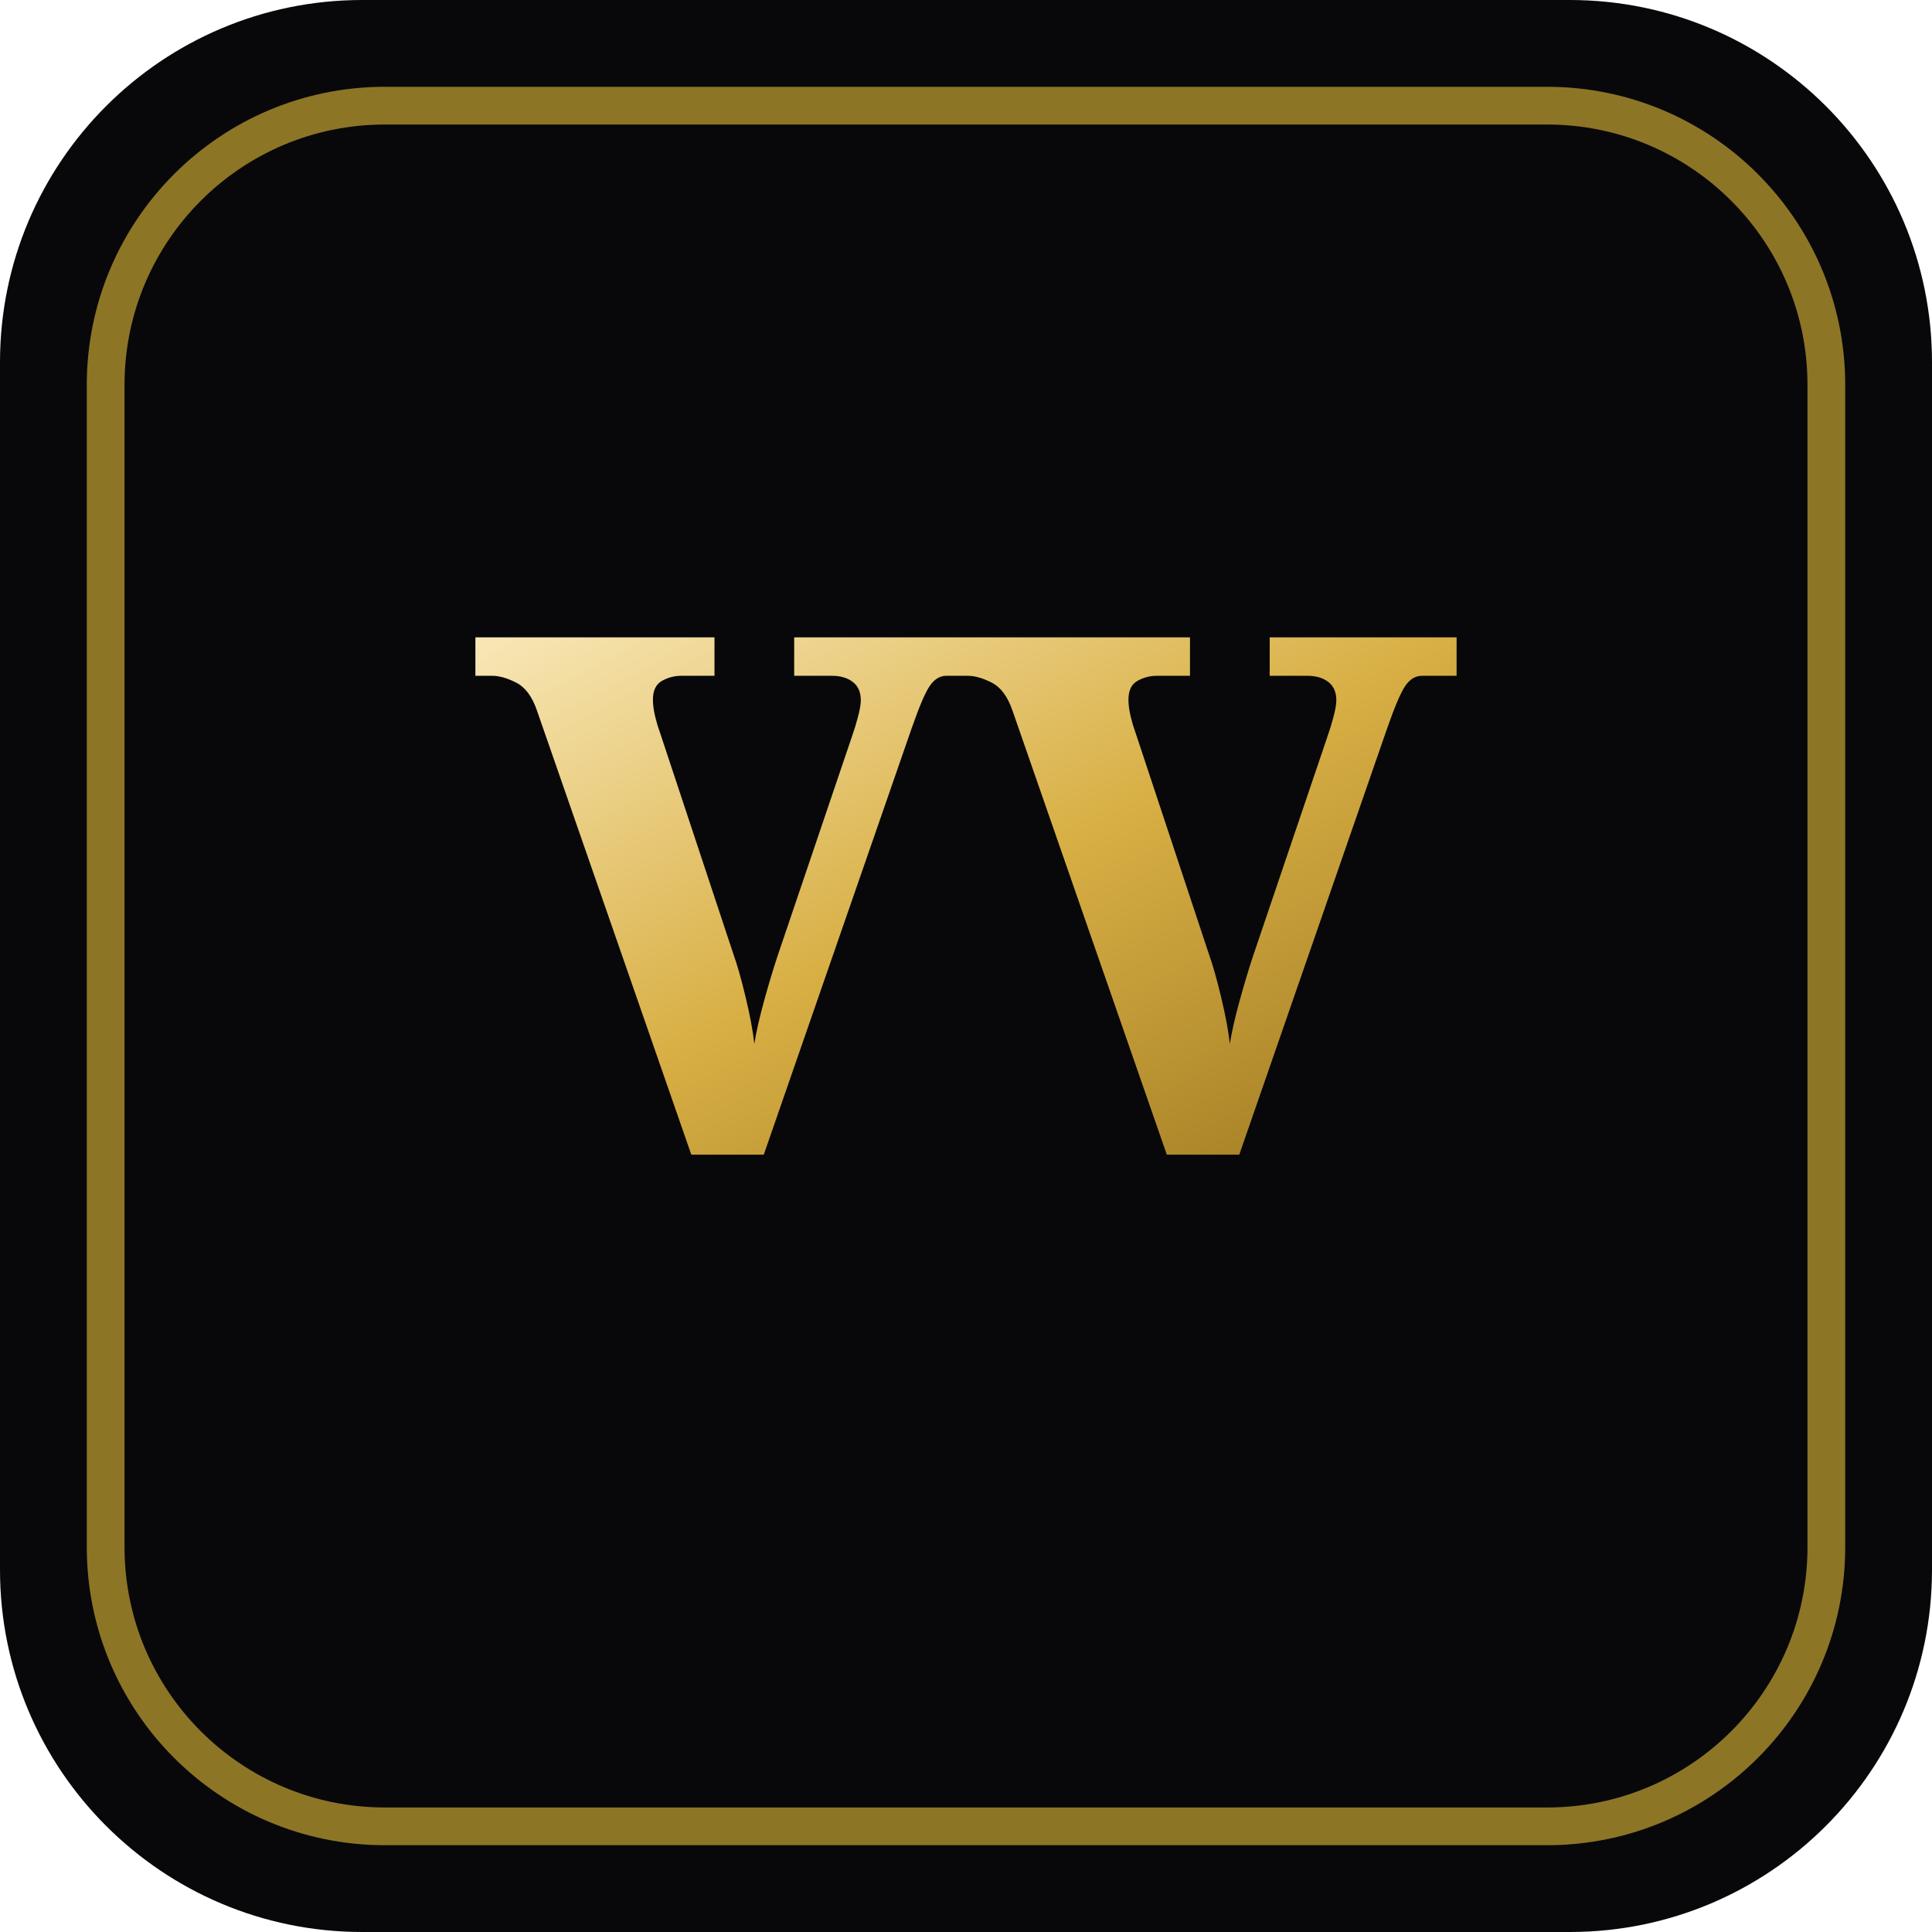
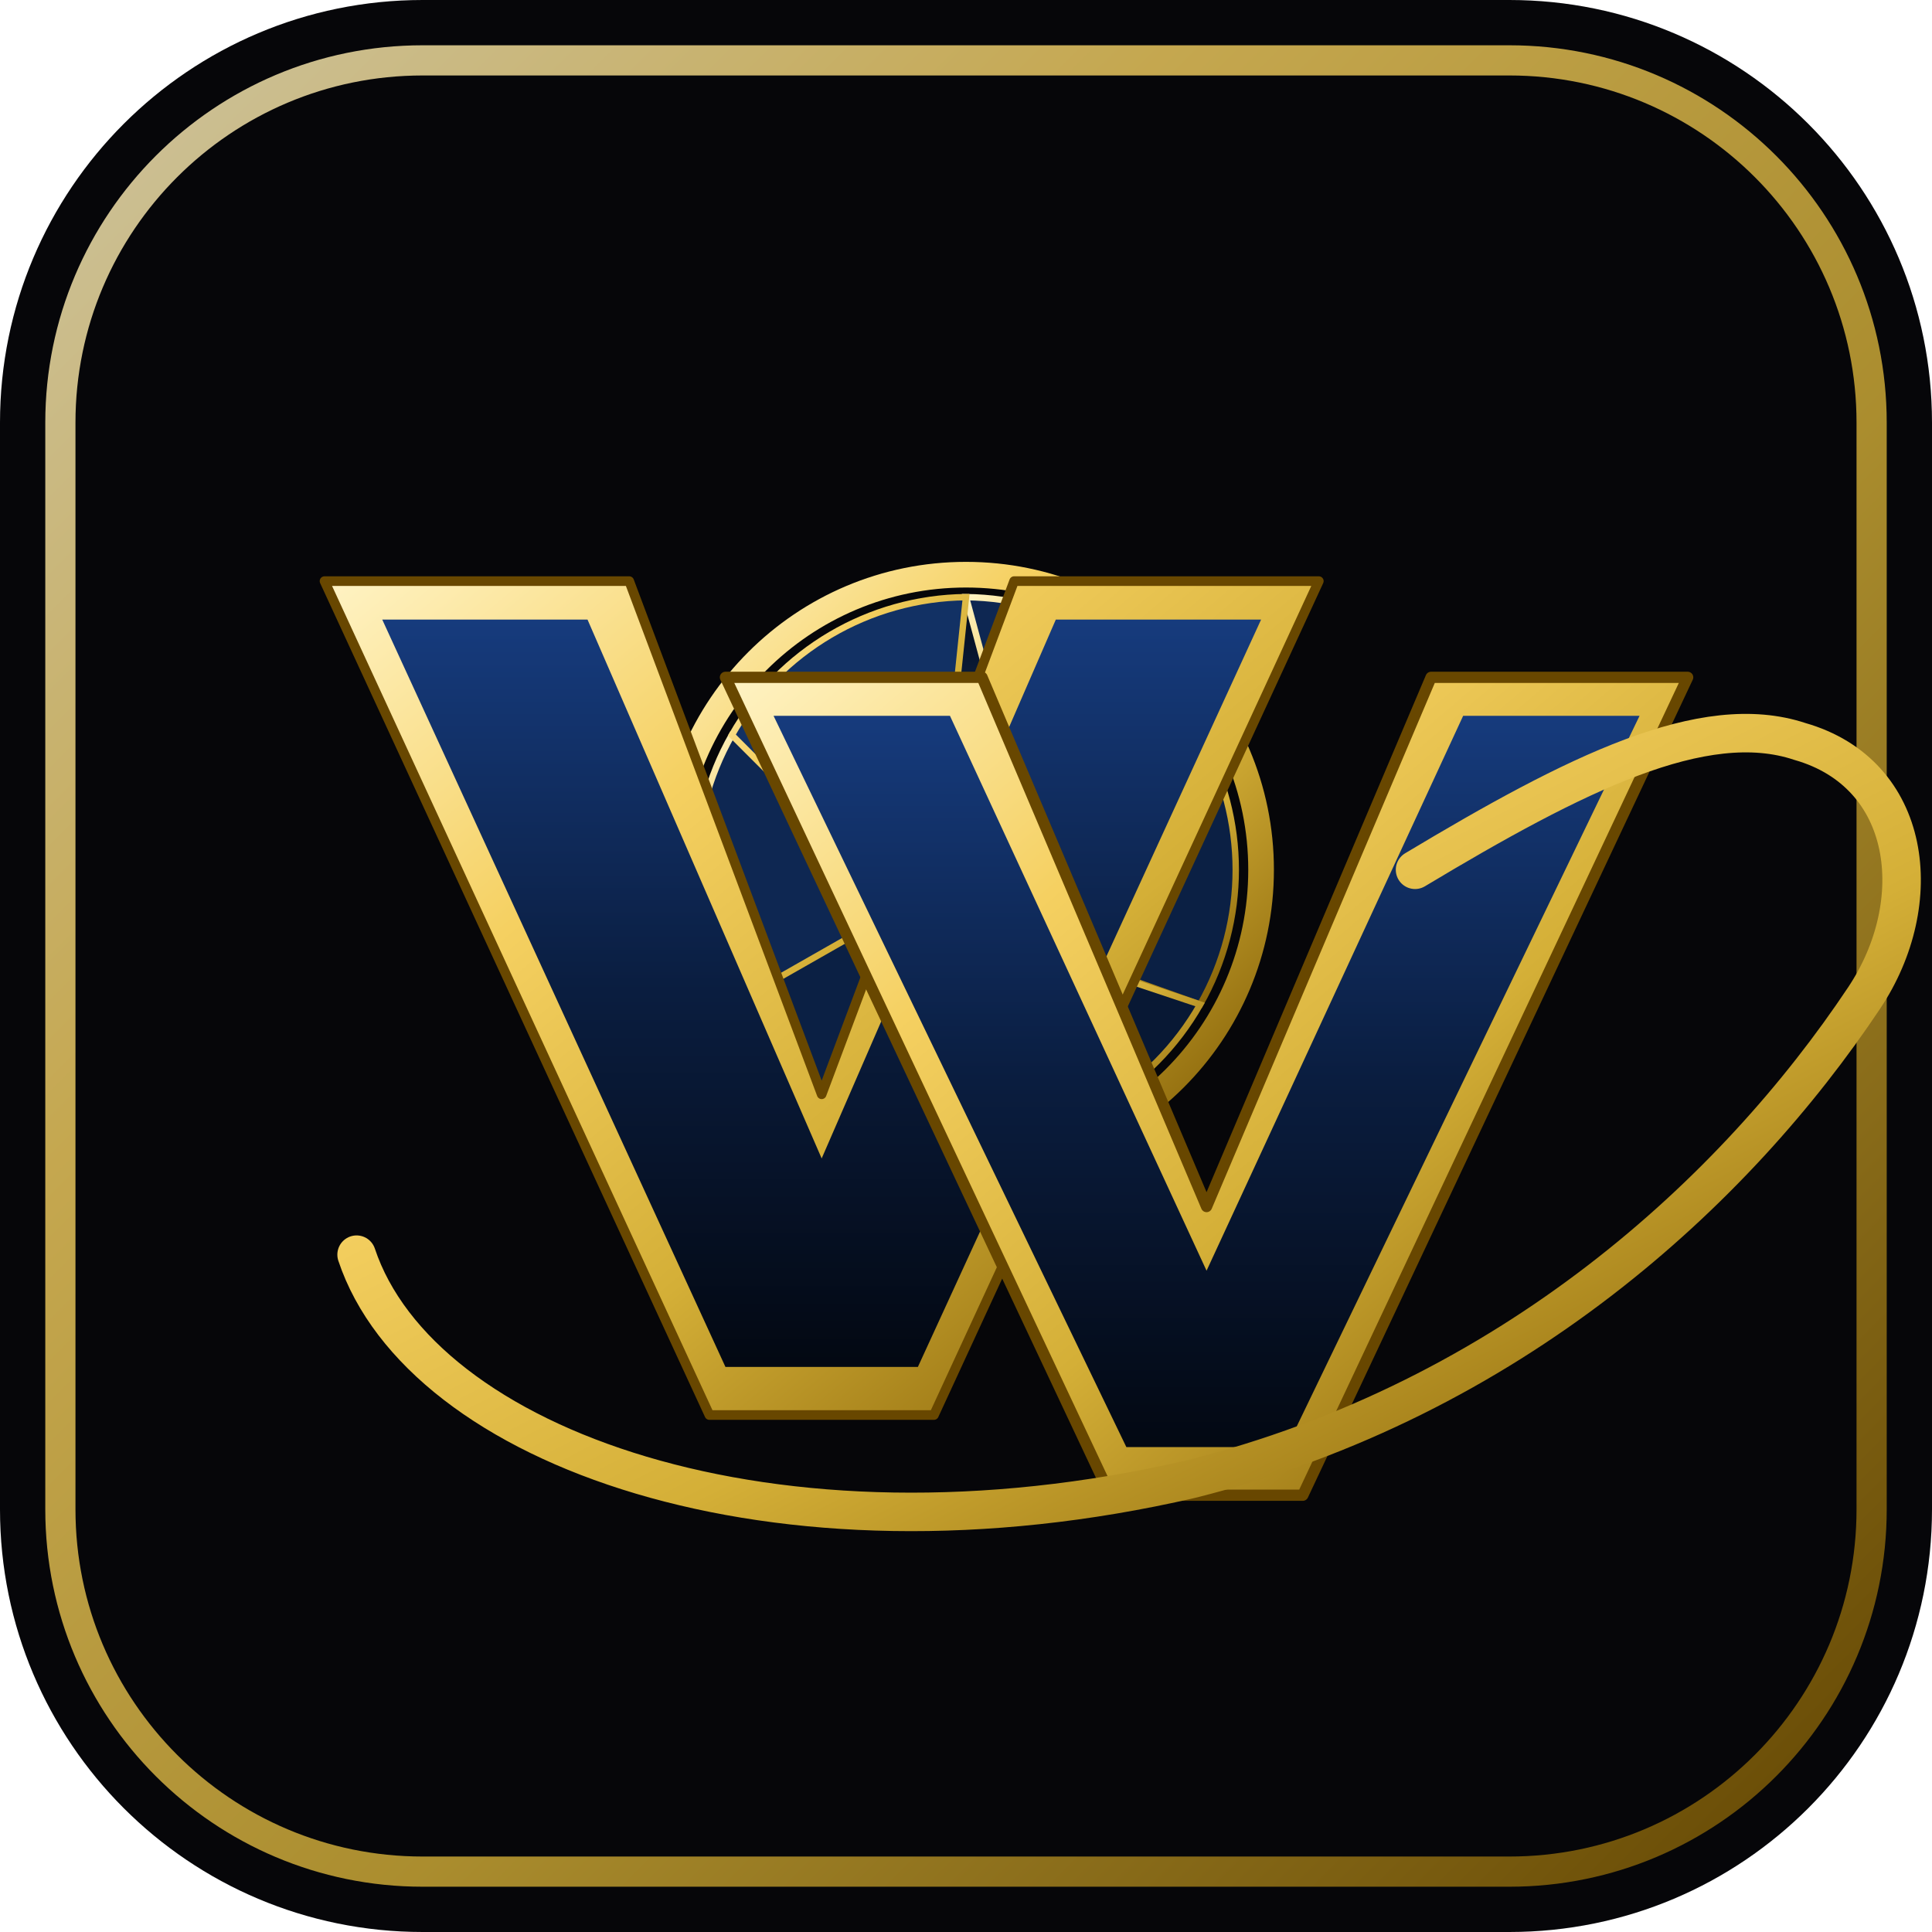
- <svg xmlns="http://www.w3.org/2000/svg" viewBox="0 0 512 512">
-   <rect width="512" height="512" rx="96" fill="#08080A" />
-   <rect x="28" y="28" width="456" height="456" rx="74" fill="none" stroke="#D4AF37" stroke-width="10" stroke-opacity="0.65" />
+ <svg xmlns="http://www.w3.org/2000/svg" viewBox="0 0 512 512" width="100%" height="100%">
  <defs>
-     <linearGradient id="gold" x1="0%" y1="0%" x2="100%" y2="100%">
-       <stop offset="0%" stop-color="#F8E7B6" />
-       <stop offset="50%" stop-color="#D8AF44" />
-       <stop offset="100%" stop-color="#9F7922" />
+     <linearGradient id="vvFavGold" x1="0%" y1="0%" x2="100%" y2="100%">
+       <stop offset="0%" stop-color="#FFF3C4" />
+       <stop offset="30%" stop-color="#F5D061" />
+       <stop offset="60%" stop-color="#D4AF37" />
+       <stop offset="100%" stop-color="#7A5600" />
    </linearGradient>
+     <linearGradient id="vvFavNavy" x1="0%" y1="0%" x2="0%" y2="100%">
+       <stop offset="0%" stop-color="#163B7D" />
+       <stop offset="50%" stop-color="#0A1D3F" />
+       <stop offset="100%" stop-color="#030812" />
+     </linearGradient>
+     <radialGradient id="vvFavLens" cx="50%" cy="50%" r="50%">
+       <stop offset="0%" stop-color="#1D478A" />
+       <stop offset="100%" stop-color="#030A17" />
+     </radialGradient>
  </defs>
-   <text x="256" y="306" text-anchor="middle" font-family="Georgia, serif" font-weight="700" font-size="192" letter-spacing="-8" fill="url(#gold)">VV</text>
+   <rect width="512" height="512" rx="112" fill="#060609" />
+   <rect x="16" y="16" width="480" height="480" rx="96" fill="none" stroke="url(#vvFavGold)" stroke-width="8" stroke-opacity="0.8" />
+   <g transform="translate(256, 256) scale(0.85) translate(-300, -230)">
+     <g transform="translate(300, 200)">
+       <circle cx="0" cy="0" r="92" fill="none" stroke="url(#vvFavGold)" stroke-width="8" />
+       <circle cx="0" cy="0" r="85" fill="url(#vvFavLens)" />
+       <path d="M 0,-85 A 85,85 0 0,1 73,-42 L 20,-11 Z" fill="#0E2752" stroke="url(#vvFavGold)" stroke-width="2" />
+       <path d="M 73,-42 A 85,85 0 0,1 73,42 L 11,20 Z" fill="#0B2044" stroke="url(#vvFavGold)" stroke-width="2" />
+       <path d="M 73,42 A 85,85 0 0,1 0,85 L -20,11 Z" fill="#081834" stroke="url(#vvFavGold)" stroke-width="2" />
+       <path d="M 0,85 A 85,85 0 0,1 -73,42 L -11,-20 Z" fill="#0B2044" stroke="url(#vvFavGold)" stroke-width="2" />
+       <path d="M -73,42 A 85,85 0 0,1 -73,-42 L 20,-11 Z" fill="#0E2752" stroke="url(#vvFavGold)" stroke-width="2" />
+       <path d="M -73,-42 A 85,85 0 0,1 0,-85 L -11,20 Z" fill="#123164" stroke="url(#vvFavGold)" stroke-width="2" />
+       <polygon points="-11,-20 22,0 -11,20" fill="url(#vvFavGold)" />
+     </g>
+     <path d="M 100,110 L 195,110 L 255,270 L 315,110 L 410,110 L 290,370 L 220,370 Z" fill="url(#vvFavGold)" stroke="#684700" stroke-width="3" stroke-linejoin="round" />
+     <path d="M 118,122 L 182,122 L 255,290 L 328,122 L 392,122 L 285,355 L 225,355 Z" fill="url(#vvFavNavy)" />
+     <path d="M 225,140 L 305,140 L 375,305 L 445,140 L 525,140 L 405,395 L 345,395 Z" fill="url(#vvFavGold)" stroke="#684700" stroke-width="3.5" stroke-linejoin="round" />
+     <path d="M 240,152 L 295,152 L 375,325 L 455,152 L 510,152 L 400,380 L 350,380 Z" fill="url(#vvFavNavy)" />
+     <path d="M 110,320 C 130,380 240,420 370,390 C 470,365 540,300 580,240 C 600,210 595,170 560,160 C 530,150 490,170 440,200" fill="none" stroke="url(#vvFavGold)" stroke-width="12" stroke-linecap="round" />
+   </g>
</svg>
